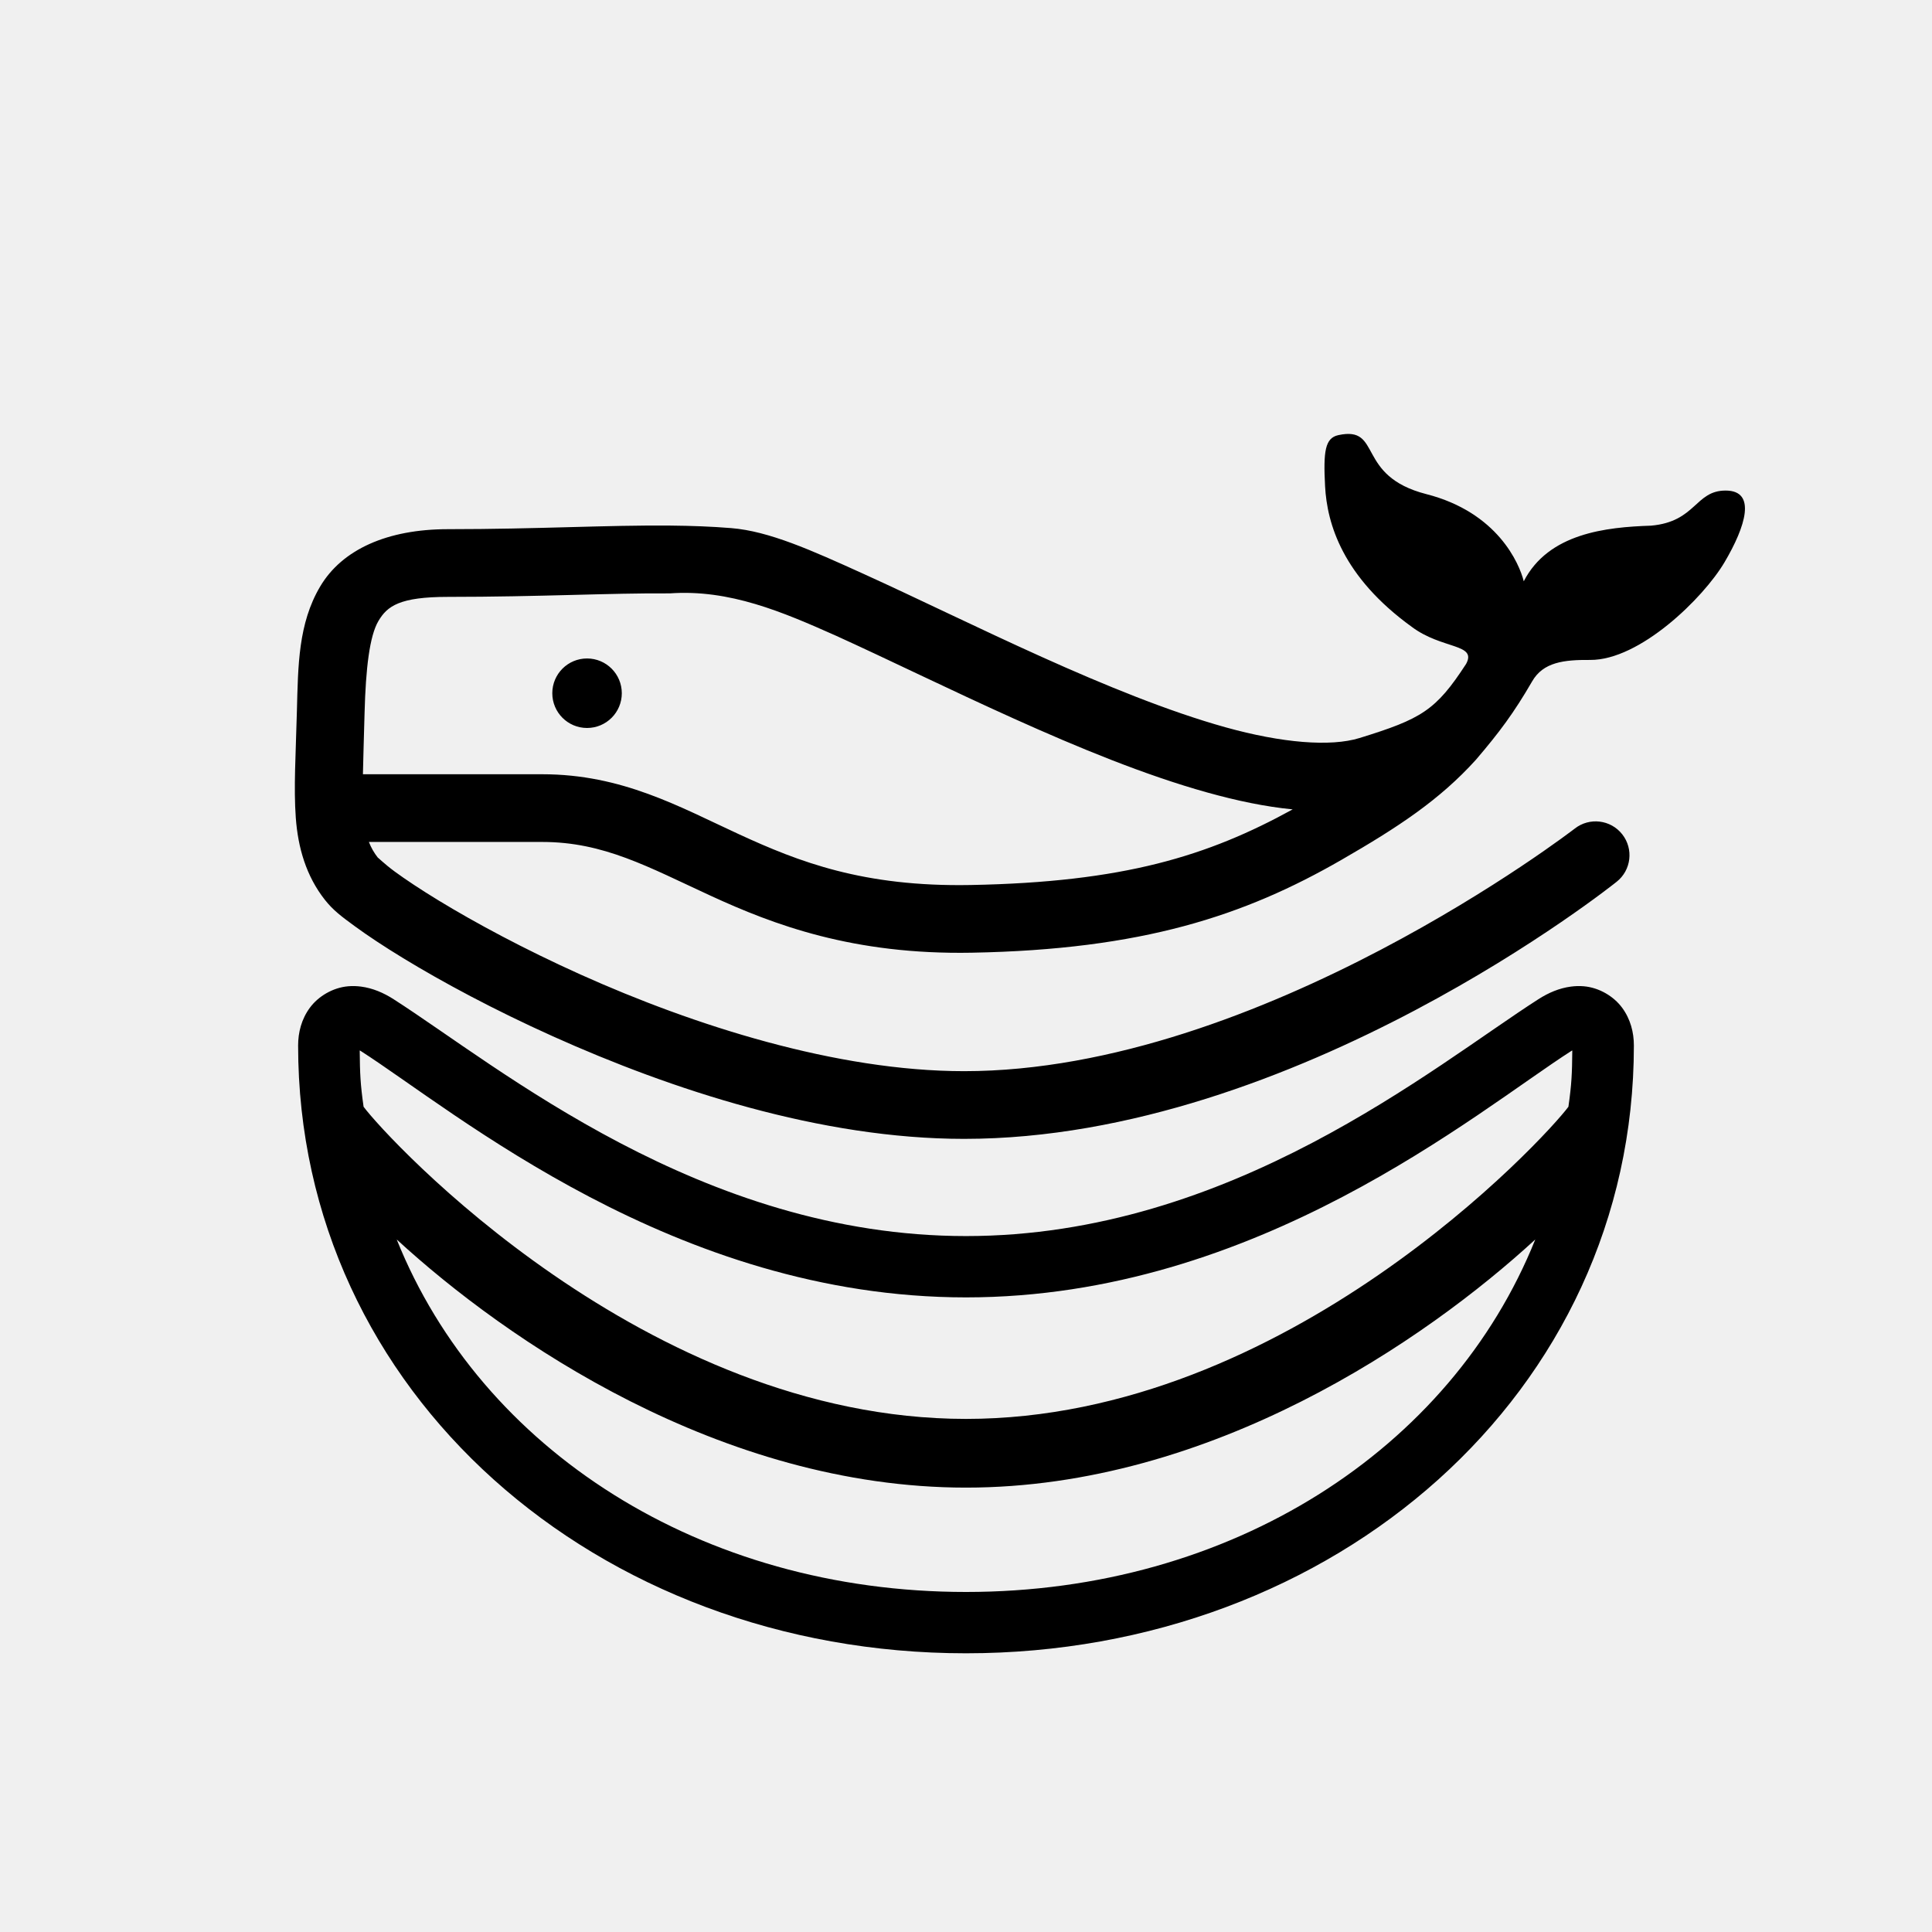
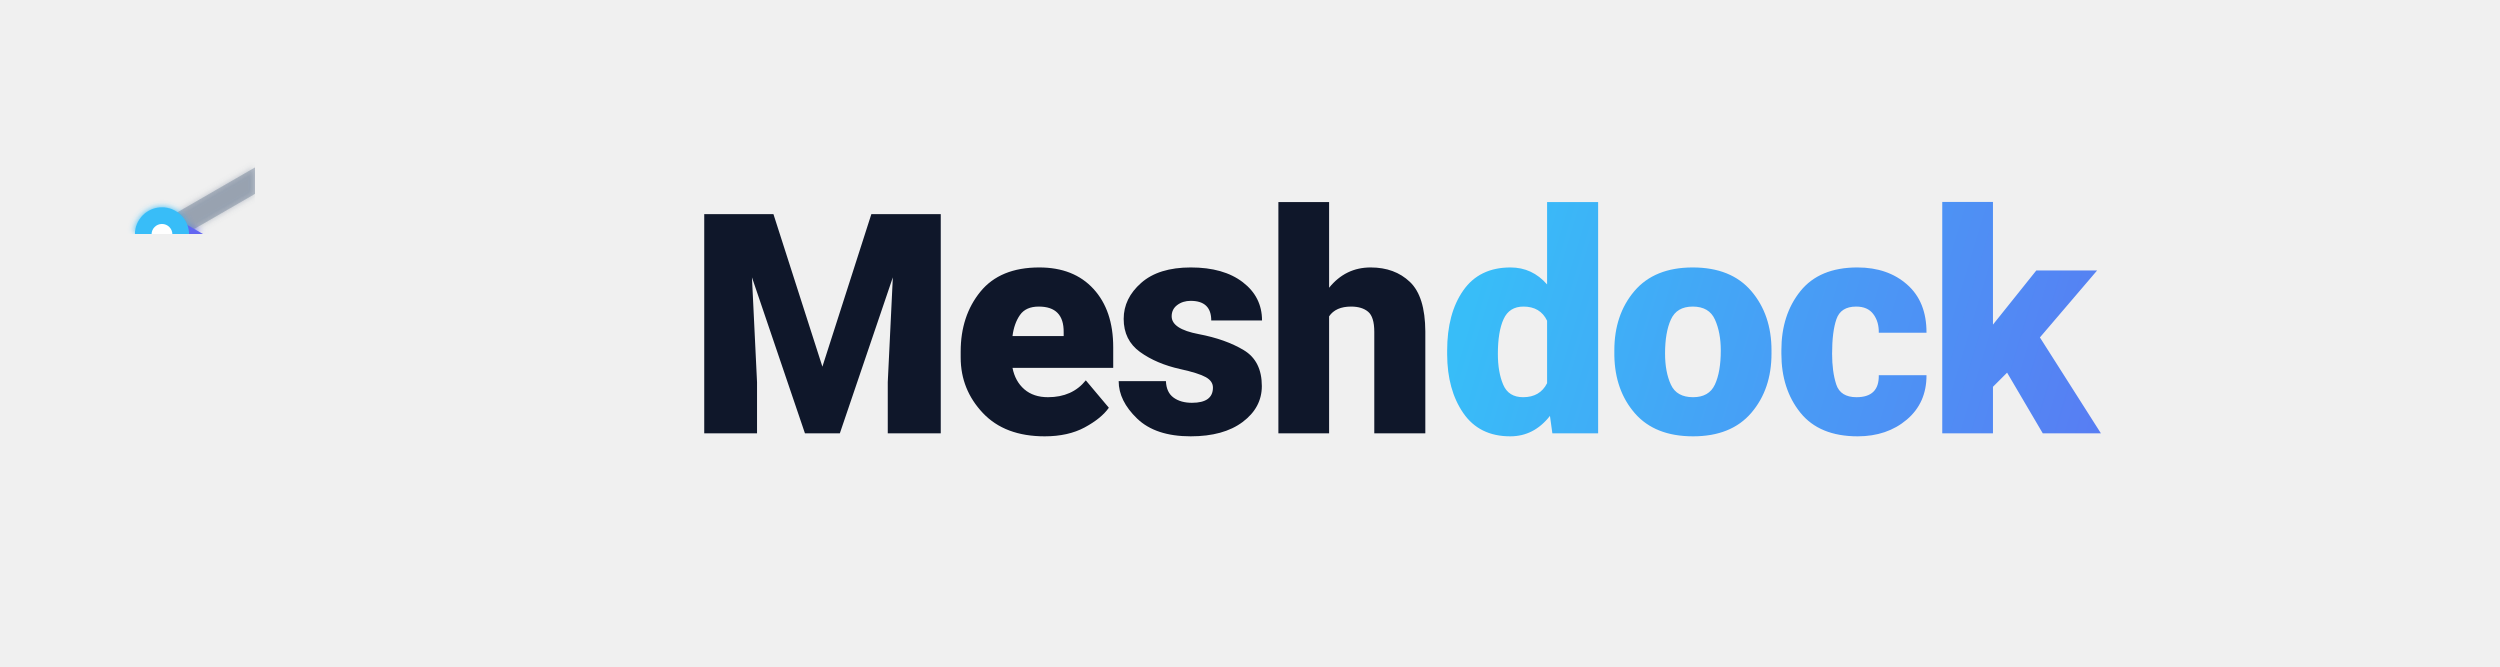
- <svg xmlns="http://www.w3.org/2000/svg" viewBox="0 0 600 600" class="h-10 w-auto" width="600" height="600">
-   <path id="path4" style="display:inline;fill-rule:evenodd;stroke-width:1.051;stroke-linecap:round;stroke-linejoin:round;stroke-dashoffset:105.827;paint-order:stroke fill markers" d="m 415.647,135.131 c -4.13,0.887 -4.709,4.983 -4.13,15.888 0.616,11.6 5.399,28.11 26.954,43.68 9.376,7.007 20.286,5.146 16.844,11.483 -9.417,14.479 -13.85,17.072 -33.134,23.027 -8.953,2.765 -24.056,1.544 -41.609,-3.349 -17.553,-4.893 -37.47,-13.033 -56.997,-21.827 -19.528,-8.794 -38.681,-18.225 -55.215,-25.73 -16.534,-7.505 -29.537,-13.344 -41.285,-14.296 -6.116,-0.496 -12.35,-0.722 -18.84,-0.784 -19.47,-0.186 -41.249,1.117 -69.097,1.117 -18.871,0 -32.915,6.316 -39.718,17.823 -6.803,11.508 -6.843,24.528 -7.213,38.591 -0.362,13.738 -1.024,23.963 -0.345,33.212 0.679,9.248 3.193,18.046 9.001,25.443 2.621,3.338 5.31,5.297 9.309,8.227 3.999,2.93 9.064,6.291 15.105,9.97 12.082,7.359 28.04,15.967 46.432,24.235 36.783,16.536 83.168,31.844 127.699,31.844 103.17,0 202.633,-79.826 202.633,-79.826 4.562,-3.591 5.349,-10.2 1.757,-14.762 -3.591,-4.562 -10.2,-5.349 -14.762,-1.757 0,0 -97.599,75.322 -189.628,75.322 -39.614,0 -83.962,-14.21 -119.078,-29.996 -17.558,-7.893 -32.843,-16.15 -44.116,-23.016 -5.636,-3.433 -10.278,-6.526 -13.616,-8.972 -3.338,-2.446 -5.618,-4.786 -5.199,-4.252 -1.281,-1.631 -2.154,-3.199 -2.835,-4.95 h 53.846 c 19.107,0 32.833,7.747 52.324,16.721 19.492,8.974 44.144,18.354 81.064,17.673 52.848,-0.974 84.595,-11.425 114.828,-28.847 17.48,-10.073 30.463,-18.59 41.755,-31.099 7.318,-8.56 11.744,-14.512 17.404,-24.258 3.462,-6.088 9.979,-6.774 18.061,-6.717 15.399,0.109 35.14,-19.203 41.718,-30.334 6.578,-11.131 9.997,-22.219 0.409,-22.267 -9.587,-0.048 -9.185,9.667 -23.227,10.902 -13.996,0.457 -31.845,2.362 -39.529,17.273 -1.372,-5.489 -8.11,-21.405 -30.251,-27.069 -22.141,-5.664 -13.526,-21.287 -27.32,-18.324 z m -207.62,49.148 c 18.559,-1.319 34.984,5.755 51.643,13.171 16.055,7.287 35.309,16.765 55.271,25.755 19.962,8.99 40.617,17.51 59.985,22.909 9.158,2.553 18.016,4.419 26.527,5.246 -26.366,14.493 -52.492,22.614 -100.042,23.49 -33.326,0.614 -53.317,-7.204 -71.883,-15.752 -18.566,-8.548 -36.315,-18.647 -61.118,-18.647 h -55.702 c 0.107,-5.383 0.317,-11.611 0.515,-19.144 0.362,-13.747 1.558,-23.815 4.295,-28.444 2.737,-4.63 6.541,-7.498 21.62,-7.498 28.476,0 50.462,-1.222 68.889,-1.086 z m -25.712,20.213 c -5.962,-5e-4 -10.795,4.832 -10.795,10.793 -5e-4,5.962 4.833,10.796 10.795,10.795 5.962,-6.3e-4 10.794,-4.834 10.793,-10.795 -6.3e-4,-5.961 -4.833,-10.793 -10.793,-10.793 z m -72.17,101.744 c -0.676,-0.018 -1.356,0.002 -2.037,0.062 -4.744,0.417 -9.246,3.097 -11.865,6.648 -2.62,3.551 -3.659,7.682 -3.659,11.738 -4.81e-4,107.796 92.836,188.76 207.415,188.76 114.579,-1.4e-4 207.415,-80.964 207.415,-188.76 0,-4.056 -1.039,-8.187 -3.659,-11.738 -2.62,-3.551 -7.121,-6.231 -11.865,-6.648 -1.361,-0.12 -2.719,-0.077 -4.049,0.101 -3.557,0.474 -6.895,1.876 -10.087,3.922 -32.634,20.916 -95.506,73.552 -177.755,73.552 -82.249,0 -145.121,-52.635 -177.755,-73.552 -3.192,-2.046 -6.53,-3.448 -10.087,-3.922 -0.665,-0.088 -1.336,-0.144 -2.012,-0.162 z m 1.567,20 c 0.138,0.081 0.103,0.02 0.255,0.117 29.412,18.852 97.542,76.562 188.033,76.562 90.492,0 158.621,-57.71 188.033,-76.562 0.151,-0.097 0.117,-0.036 0.255,-0.117 -0.068,7.353 -0.209,10.429 -1.203,17.478 -7.358,9.919 -87.424,96.941 -187.085,96.941 -99.661,0 -179.727,-87.023 -187.085,-96.941 -0.994,-7.05 -1.135,-10.125 -1.203,-17.478 z m 11.491,58.693 c 34.07,31.319 100.601,77.063 176.796,77.063 76.195,0 142.726,-45.744 176.796,-77.063 -26.194,65.305 -94.475,109.472 -176.796,109.472 -82.321,-1.1e-4 -150.602,-44.166 -176.796,-109.472 z" />
+ <svg xmlns="http://www.w3.org/2000/svg" viewBox="0 0 600 160" width="600" height="160" fill="none">
+   <defs>
+     <linearGradient id="meshdockLogoGrad" x1="20" y1="20" x2="140" y2="140" gradientUnits="userSpaceOnUse">
+       <stop offset="0%" stop-color="#06B6D4" />
+       <stop offset="50%" stop-color="#3B82F6" />
+       <stop offset="100%" stop-color="#6366F1" />
+     </linearGradient>
+     <linearGradient id="textGrad" x1="360" y1="50" x2="560" y2="110" gradientUnits="userSpaceOnUse">
+       <stop offset="0%" stop-color="#38BDF8" />
+       <stop offset="100%" stop-color="#6366F1" />
+     </linearGradient>
+     <filter id="logoGlow" x="0" y="0" width="180" height="160" filterUnits="userSpaceOnUse">
+       <feGaussianBlur stdDeviation="3" result="blur" />
+       <feComposite in="SourceGraphic" in2="blur" operator="over" />
+     </filter>
+   </defs>
+   <g transform="translate(16, 16) scale(0.25)" filter="url(#logoGlow)">
+     <path d="M91.5 351 L256 446 L420.5 351" stroke="#64748B" stroke-width="22" stroke-linecap="round" stroke-linejoin="round" opacity="0.4" />
+     <path d="M256 256 L256 446" stroke="#64748B" stroke-width="22" stroke-linecap="round" stroke-linejoin="round" opacity="0.4" />
+     <path d="M91.5 161 L256 66 L420.5 161" stroke="#64748B" stroke-width="22" stroke-linecap="round" stroke-linejoin="round" opacity="0.4" />
+     <path d="M256 66 L256 256" stroke="#64748B" stroke-width="18" stroke-dasharray="10 10" stroke-linecap="round" opacity="0.35" />
+     <path d="M91.5 351 L91.5 161 L256 256 L420.5 161 L420.5 351" stroke="url(#meshdockLogoGrad)" stroke-width="40" stroke-linecap="round" stroke-linejoin="round" />
+     <circle cx="256" cy="66" r="18" fill="#94A3B8" />
+     <circle cx="256" cy="446" r="18" fill="#94A3B8" />
+     <circle cx="91.5" cy="351" r="24" fill="#38BDF8" />
+     <circle cx="91.5" cy="161" r="26" fill="#38BDF8" />
+     <circle cx="256" cy="256" r="28" fill="#3B82F6" />
+     <circle cx="420.5" cy="161" r="26" fill="#818CF8" />
+     <circle cx="420.5" cy="351" r="24" fill="#818CF8" />
+     <circle cx="256" cy="256" r="12" fill="#FFFFFF" />
+     <circle cx="91.5" cy="161" r="10" fill="#FFFFFF" />
+     <circle cx="420.5" cy="161" r="10" fill="#FFFFFF" />
+     <circle cx="91.5" cy="351" r="9" fill="#FFFFFF" />
+     <circle cx="420.5" cy="351" r="9" fill="#FFFFFF" />
+   </g>
+   <text x="165" y="104" font-family="system-ui, -apple-system, BlinkMacSystemFont, 'Segoe UI', Roboto, sans-serif" font-size="74" font-weight="800" letter-spacing="-1.5" fill="#0F172A">
+     Mesh<tspan fill="url(#textGrad)">dock</tspan>
+   </text>
</svg>
